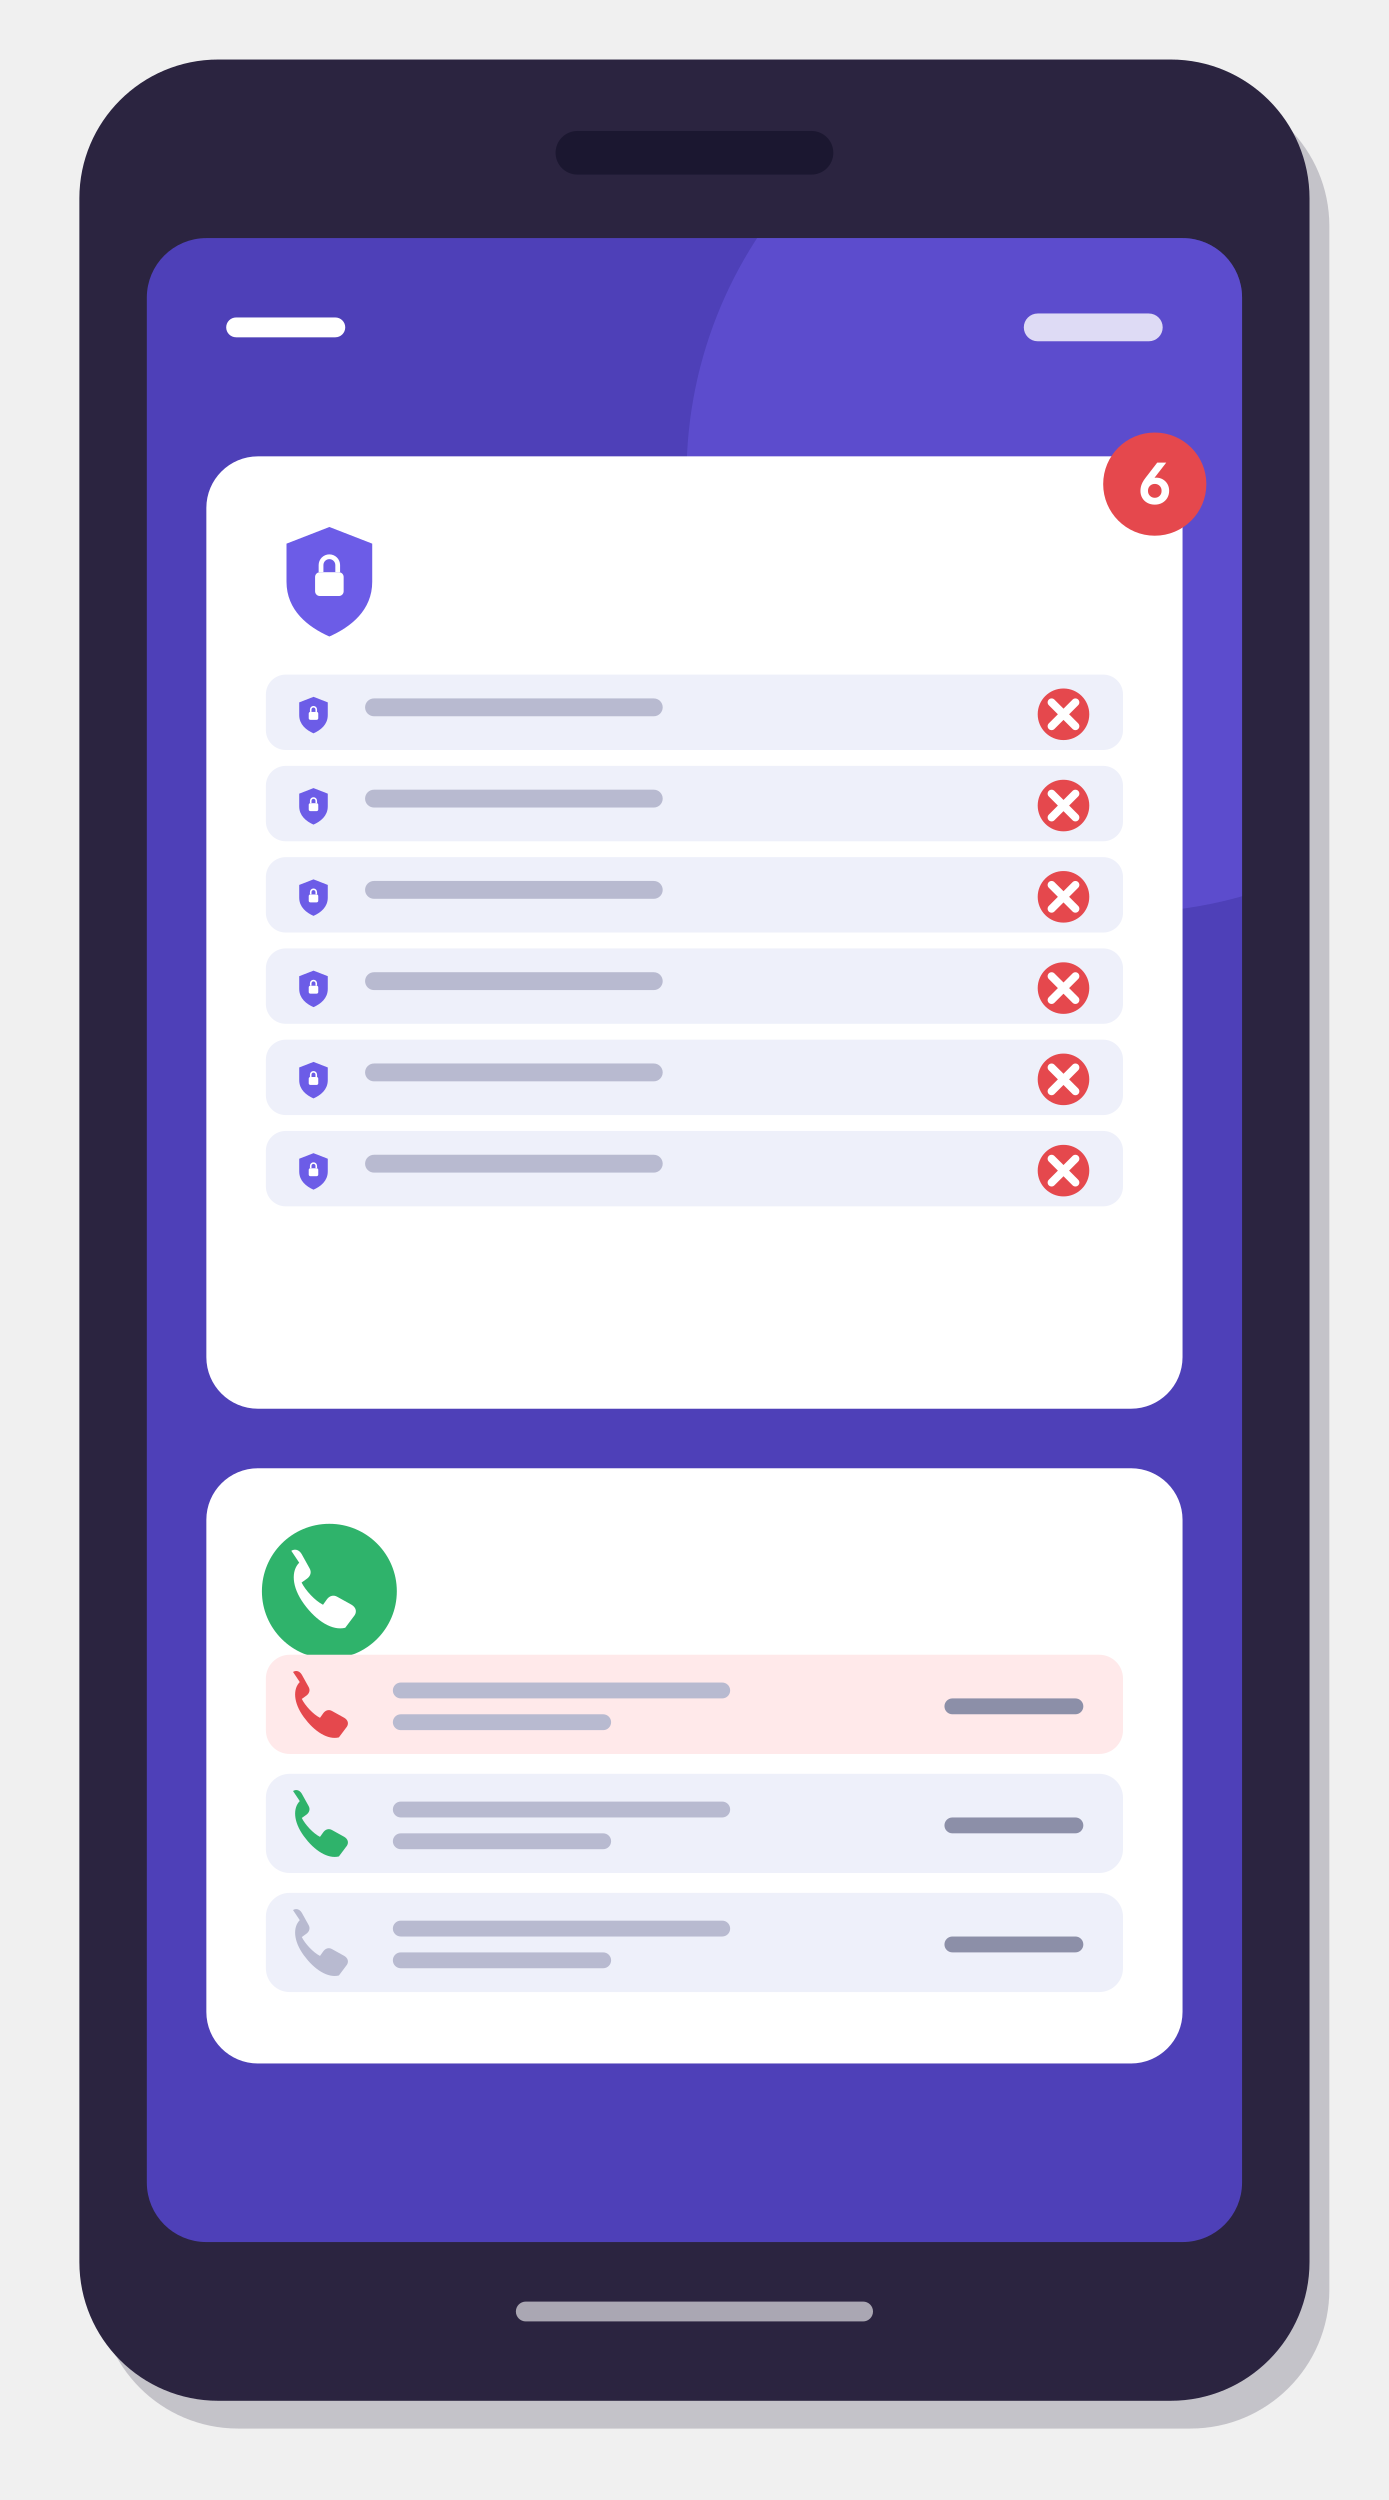
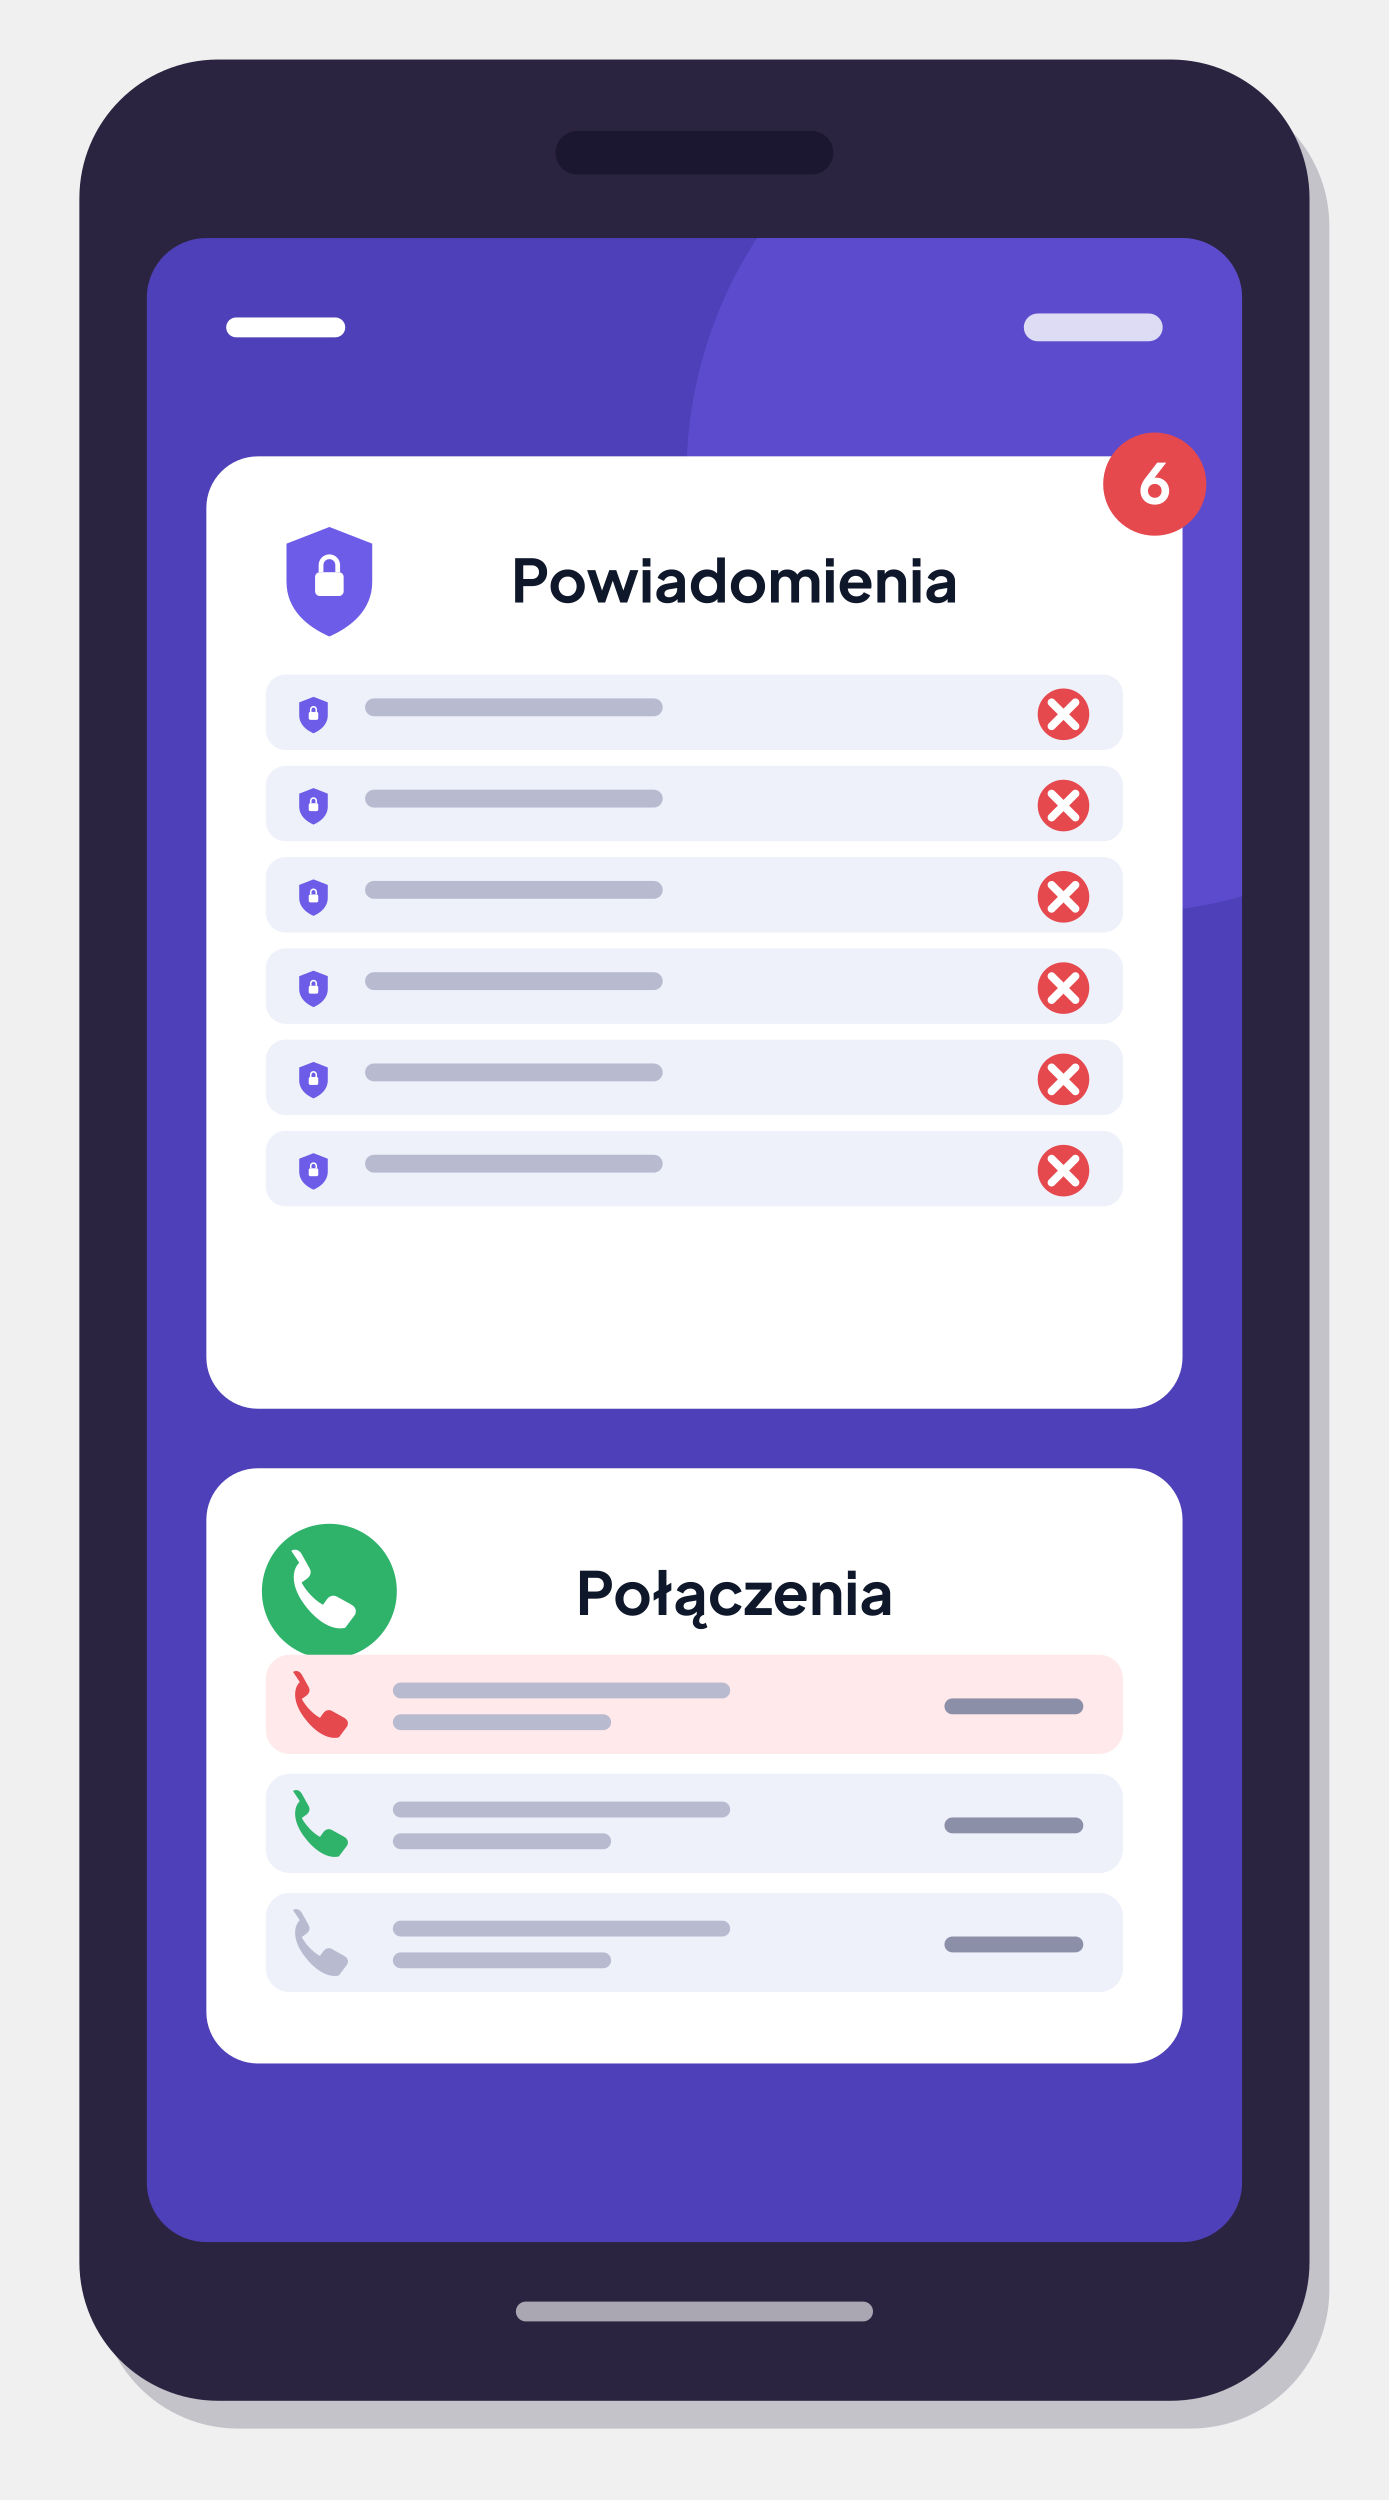
<svg xmlns="http://www.w3.org/2000/svg" id="static" viewBox="0 0 700 1260" width="700" height="1260">
  <style>
.a-blink{animation:a-blink 1.2s ease-in-out infinite}
.a-blink-slow{animation:a-blink 3s ease-in-out infinite}
.a-glow{animation:a-glow 5s ease-in-out infinite}
.a-pulse{animation:a-pulse 2.2s ease-in-out infinite}
.a-steam{animation:a-steam 2.8s ease-in-out infinite;transform-box:fill-box;transform-origin:center bottom}
.a-sway{animation:a-sway 6s ease-in-out infinite;transform-box:fill-box;transform-origin:center bottom}
.a-flutter{animation:a-flutter 4.5s ease-in-out infinite;transform-box:fill-box;transform-origin:center top}
.a-bounce{animation:a-bounce 2.6s ease-in-out infinite;transform-box:fill-box;transform-origin:center}
.a-ring{animation:a-ring 1.2s ease-in-out infinite;transform-box:fill-box;transform-origin:center}
.a-wave{animation:a-wave 1.2s ease-out infinite}
.a-grow{animation:a-grow .9s ease-in-out infinite;transform-box:fill-box;transform-origin:center}
.a-shimmer{animation:a-shimmer 3.5s ease-in-out infinite}
.d1{animation-delay:.35s}.d2{animation-delay:.7s}
@keyframes a-blink{0%,100%{opacity:1}50%{opacity:.2}}
@keyframes a-glow{0%,100%{opacity:1}50%{opacity:.65}}
@keyframes a-pulse{0%,100%{opacity:1}50%{opacity:.45}}
@keyframes a-steam{0%{opacity:0;transform:translateY(6px)}40%{opacity:.9}100%{opacity:0;transform:translateY(-10px)}}
@keyframes a-sway{0%,100%{transform:rotate(0)}50%{transform:rotate(1.6deg)}}
@keyframes a-flutter{0%,100%{transform:rotate(0)}50%{transform:rotate(-1.4deg)}}
@keyframes a-bounce{0%,70%,100%{transform:scale(1)}80%{transform:scale(1.18)}90%{transform:scale(.95)}}
@keyframes a-ring{0%,100%{transform:rotate(0)}10%{transform:rotate(-2.5deg)}20%{transform:rotate(2.5deg)}30%{transform:rotate(-2.5deg)}40%{transform:rotate(0)}}
@keyframes a-wave{0%{opacity:0}30%{opacity:1}100%{opacity:0}}
@keyframes a-grow{0%,100%{transform:scale(1)}50%{transform:scale(1.12)}}
@keyframes a-shimmer{0%,100%{opacity:.55}50%{opacity:1}}
@media (prefers-reduced-motion: reduce){*{animation:none!important}}
#static:target *{animation:none!important}
</style>
  <g id="item-ekran" transform="translate(40 30) scale(1)">
    <rect x="10" y="14" width="620" height="1180" rx="70" fill="#2B2440" opacity="0.22" />
    <rect width="620" height="1180" rx="70" fill="#2B2440" />
    <rect x="34" y="90" width="552" height="1010" rx="30" fill="#4E40B8" />
    <clipPath id="pht-clip-ekran">
      <rect x="34" y="90" width="552" height="1010" rx="30" />
    </clipPath>
    <circle clip-path="url(#pht-clip-ekran)" cx="526" cy="210" r="220" fill="#6C5CE7" opacity="0.45" />
    <rect x="240" y="36" width="140" height="22" rx="11" fill="#1B1730" />
    <rect x="74" y="130" width="60" height="10" rx="5" fill="#FFFFFF" />
    <rect x="476" y="128" width="70" height="14" rx="7" fill="#FFFFFF" opacity="0.8" />
    <rect x="64" y="200" width="492" height="480" rx="26" fill="#FFFFFF" />
    <g transform="translate(126 262)">
      <g transform="scale(0.6)">
        <path d="M0 -44 L36 -30 V2 C36 26 18 40 0 48 C-18 40 -36 26 -36 2 V-30 Z" fill="#6C5CE7" />
        <rect x="-12" y="-6" width="24" height="20" rx="4" fill="#FFFFFF" />
        <path d="M-7 -6 v-6 a7 7 0 0 1 14 0 v6" fill="none" stroke="#FFFFFF" stroke-width="4" />
      </g>
    </g>
    <rect x="94" y="310" width="432" height="38" rx="10" fill="#EEF0FA" />
    <g transform="translate(118 330)">
      <g transform="scale(0.2)">
        <path d="M0 -44 L36 -30 V2 C36 26 18 40 0 48 C-18 40 -36 26 -36 2 V-30 Z" fill="#6C5CE7" />
        <rect x="-12" y="-6" width="24" height="20" rx="4" fill="#FFFFFF" />
        <path d="M-7 -6 v-6 a7 7 0 0 1 14 0 v6" fill="none" stroke="#FFFFFF" stroke-width="4" />
      </g>
    </g>
    <rect x="144" y="322" width="150" height="9" rx="4.5" fill="#B8BAD0" />
    <g transform="translate(496 330)">
      <circle r="13" fill="#E5484D" />
      <path d="M-6 -6 L6 6 M6 -6 L-6 6" stroke="#FFFFFF" stroke-width="4" stroke-linecap="round" />
    </g>
    <rect x="94" y="356" width="432" height="38" rx="10" fill="#EEF0FA" />
    <g transform="translate(118 376)">
      <g transform="scale(0.2)">
        <path d="M0 -44 L36 -30 V2 C36 26 18 40 0 48 C-18 40 -36 26 -36 2 V-30 Z" fill="#6C5CE7" />
        <rect x="-12" y="-6" width="24" height="20" rx="4" fill="#FFFFFF" />
        <path d="M-7 -6 v-6 a7 7 0 0 1 14 0 v6" fill="none" stroke="#FFFFFF" stroke-width="4" />
      </g>
    </g>
    <rect x="144" y="368" width="150" height="9" rx="4.5" fill="#B8BAD0" />
    <g transform="translate(496 376)">
      <circle r="13" fill="#E5484D" />
      <path d="M-6 -6 L6 6 M6 -6 L-6 6" stroke="#FFFFFF" stroke-width="4" stroke-linecap="round" />
    </g>
    <rect x="94" y="402" width="432" height="38" rx="10" fill="#EEF0FA" />
    <g transform="translate(118 422)">
      <g transform="scale(0.2)">
        <path d="M0 -44 L36 -30 V2 C36 26 18 40 0 48 C-18 40 -36 26 -36 2 V-30 Z" fill="#6C5CE7" />
        <rect x="-12" y="-6" width="24" height="20" rx="4" fill="#FFFFFF" />
        <path d="M-7 -6 v-6 a7 7 0 0 1 14 0 v6" fill="none" stroke="#FFFFFF" stroke-width="4" />
      </g>
    </g>
    <rect x="144" y="414" width="150" height="9" rx="4.5" fill="#B8BAD0" />
    <g transform="translate(496 422)">
      <circle r="13" fill="#E5484D" />
      <path d="M-6 -6 L6 6 M6 -6 L-6 6" stroke="#FFFFFF" stroke-width="4" stroke-linecap="round" />
    </g>
    <rect x="94" y="448" width="432" height="38" rx="10" fill="#EEF0FA" />
    <g transform="translate(118 468)">
      <g transform="scale(0.2)">
        <path d="M0 -44 L36 -30 V2 C36 26 18 40 0 48 C-18 40 -36 26 -36 2 V-30 Z" fill="#6C5CE7" />
        <rect x="-12" y="-6" width="24" height="20" rx="4" fill="#FFFFFF" />
        <path d="M-7 -6 v-6 a7 7 0 0 1 14 0 v6" fill="none" stroke="#FFFFFF" stroke-width="4" />
      </g>
    </g>
    <rect x="144" y="460" width="150" height="9" rx="4.5" fill="#B8BAD0" />
    <g transform="translate(496 468)">
      <circle r="13" fill="#E5484D" />
      <path d="M-6 -6 L6 6 M6 -6 L-6 6" stroke="#FFFFFF" stroke-width="4" stroke-linecap="round" />
    </g>
    <rect x="94" y="494" width="432" height="38" rx="10" fill="#EEF0FA" />
    <g transform="translate(118 514)">
      <g transform="scale(0.2)">
        <path d="M0 -44 L36 -30 V2 C36 26 18 40 0 48 C-18 40 -36 26 -36 2 V-30 Z" fill="#6C5CE7" />
        <rect x="-12" y="-6" width="24" height="20" rx="4" fill="#FFFFFF" />
        <path d="M-7 -6 v-6 a7 7 0 0 1 14 0 v6" fill="none" stroke="#FFFFFF" stroke-width="4" />
      </g>
    </g>
    <rect x="144" y="506" width="150" height="9" rx="4.5" fill="#B8BAD0" />
    <g transform="translate(496 514)">
      <circle r="13" fill="#E5484D" />
      <path d="M-6 -6 L6 6 M6 -6 L-6 6" stroke="#FFFFFF" stroke-width="4" stroke-linecap="round" />
    </g>
    <rect x="94" y="540" width="432" height="38" rx="10" fill="#EEF0FA" />
    <g transform="translate(118 560)">
      <g transform="scale(0.2)">
        <path d="M0 -44 L36 -30 V2 C36 26 18 40 0 48 C-18 40 -36 26 -36 2 V-30 Z" fill="#6C5CE7" />
        <rect x="-12" y="-6" width="24" height="20" rx="4" fill="#FFFFFF" />
        <path d="M-7 -6 v-6 a7 7 0 0 1 14 0 v6" fill="none" stroke="#FFFFFF" stroke-width="4" />
      </g>
    </g>
    <rect x="144" y="552" width="150" height="9" rx="4.5" fill="#B8BAD0" />
    <g transform="translate(496 560)">
      <circle r="13" fill="#E5484D" />
      <path d="M-6 -6 L6 6 M6 -6 L-6 6" stroke="#FFFFFF" stroke-width="4" stroke-linecap="round" />
    </g>
    <g class="a-bounce">
      <circle cx="542" cy="214" r="26" fill="#E5484D" />
      <path d="M542.03 224.34L542.03 224.34Q539.90 224.34 538.26 223.44Q536.62 222.54 535.70 220.98Q534.78 219.41 534.78 217.42L534.78 217.42Q534.78 216.41 534.99 215.40Q535.20 214.40 535.77 213.25Q536.34 212.10 537.44 210.70L537.44 210.70L543.26 203.14L547.80 203.14L541.86 210.81Q542.22 210.73 542.67 210.73L542.67 210.73Q544.58 210.73 546.06 211.60Q547.54 212.46 548.40 213.96Q549.25 215.46 549.25 217.34L549.25 217.34Q549.25 219.35 548.33 220.93Q547.40 222.52 545.77 223.43Q544.13 224.34 542.03 224.34ZM542.03 220.89L542.03 220.89Q543.46 220.89 544.45 219.91Q545.44 218.93 545.44 217.39L545.44 217.39Q545.44 215.82 544.45 214.86Q543.46 213.89 542.03 213.89L542.03 213.89Q540.57 213.89 539.58 214.86Q538.58 215.82 538.58 217.39L538.58 217.39Q538.58 218.93 539.58 219.91Q540.57 220.89 542.03 220.89Z" fill="#FFFFFF" />
    </g>
    <rect x="64" y="710" width="492" height="300" rx="26" fill="#FFFFFF" />
    <g transform="translate(126 772)">
      <circle r="34" fill="#2FB36B" />
      <g transform="rotate(0) scale(0.4)">
        <path d="M-44 -30 c-10 10 -10 30 6 52 c16 22 36 34 52 30 l12 -16 c3 -5 1 -10 -4 -13 l-18 -10 c-5 -3 -10 -1 -13 3 l-5 7 c-10 -5 -22 -18 -27 -28 l7 -5 c4 -3 6 -8 3 -13 l-10 -18 c-3 -5 -8 -7 -13 -4 z" fill="#FFFFFF" transform="translate(6 -6)" />
      </g>
    </g>
    <rect x="94" y="804" width="432" height="50" rx="12" fill="#FFE9EA" />
    <g transform="translate(124 830)">
      <g transform="rotate(0) scale(0.34)">
        <path d="M-44 -30 c-10 10 -10 30 6 52 c16 22 36 34 52 30 l12 -16 c3 -5 1 -10 -4 -13 l-18 -10 c-5 -3 -10 -1 -13 3 l-5 7 c-10 -5 -22 -18 -27 -28 l7 -5 c4 -3 6 -8 3 -13 l-10 -18 c-3 -5 -8 -7 -13 -4 z" fill="#E5484D" transform="translate(6 -6)" />
      </g>
    </g>
    <rect x="158" y="818" width="170" height="8" rx="4" fill="#B8BAD0" />
    <rect x="158" y="834" width="110" height="8" rx="4" fill="#B8BAD0" />
    <rect x="436" y="826" width="70" height="8" rx="4" fill="#8C8FA8" />
    <rect x="94" y="864" width="432" height="50" rx="12" fill="#EEF0FA" />
    <g transform="translate(124 890)">
      <g transform="rotate(0) scale(0.34)">
        <path d="M-44 -30 c-10 10 -10 30 6 52 c16 22 36 34 52 30 l12 -16 c3 -5 1 -10 -4 -13 l-18 -10 c-5 -3 -10 -1 -13 3 l-5 7 c-10 -5 -22 -18 -27 -28 l7 -5 c4 -3 6 -8 3 -13 l-10 -18 c-3 -5 -8 -7 -13 -4 z" fill="#2FB36B" transform="translate(6 -6)" />
      </g>
    </g>
    <rect x="158" y="878" width="170" height="8" rx="4" fill="#B8BAD0" />
    <rect x="158" y="894" width="110" height="8" rx="4" fill="#B8BAD0" />
    <rect x="436" y="886" width="70" height="8" rx="4" fill="#8C8FA8" />
    <rect x="94" y="924" width="432" height="50" rx="12" fill="#EEF0FA" />
    <g transform="translate(124 950)">
      <g transform="rotate(0) scale(0.34)">
        <path d="M-44 -30 c-10 10 -10 30 6 52 c16 22 36 34 52 30 l12 -16 c3 -5 1 -10 -4 -13 l-18 -10 c-5 -3 -10 -1 -13 3 l-5 7 c-10 -5 -22 -18 -27 -28 l7 -5 c4 -3 6 -8 3 -13 l-10 -18 c-3 -5 -8 -7 -13 -4 z" fill="#B8BAD0" transform="translate(6 -6)" />
      </g>
    </g>
    <rect x="158" y="938" width="170" height="8" rx="4" fill="#B8BAD0" />
    <rect x="158" y="954" width="110" height="8" rx="4" fill="#B8BAD0" />
    <rect x="436" y="946" width="70" height="8" rx="4" fill="#8C8FA8" />
    <rect x="220" y="1130" width="180" height="10" rx="5" fill="#FFFFFF" opacity="0.6" />
  </g>
+   <g id="item-tekst-tytul-powiadomienia" transform="translate(214.2 269.6) scale(1)">
+     <path d="M49.51 34.07L45.43 34.07L45.43 11.72L53.77 11.72Q56.05 11.72 57.81 12.55Q59.56 13.37 60.55 14.95Q61.54 16.52 61.54 18.77L61.54 18.77Q61.54 21.02 60.54 22.59Q59.53 24.17 57.78 25.00Q56.02 25.82 53.77 25.82L53.77 25.82L49.51 25.82L49.51 34.07ZM49.51 15.32L49.51 22.22L53.83 22.22Q55.45 22.22 56.46 21.27Q57.46 20.33 57.46 18.77L57.46 18.77Q57.46 17.21 56.46 16.27Q55.45 15.32 53.83 15.32L53.83 15.32L49.51 15.32ZM71.92 34.43L71.92 34.43Q69.52 34.43 67.56 33.32Q65.59 32.21 64.44 30.29Q63.28 28.37 63.28 25.91L63.28 25.91Q63.28 23.45 64.44 21.53Q65.59 19.61 67.54 18.50Q69.49 17.39 71.92 17.39L71.92 17.39Q74.29 17.39 76.24 18.50Q78.19 19.61 79.36 21.53Q80.53 23.45 80.53 25.91L80.53 25.91Q80.53 28.37 79.36 30.30Q78.19 32.24 76.24 33.34Q74.29 34.43 71.92 34.43ZM71.92 30.83L71.92 30.83Q73.21 30.83 74.23 30.20Q75.25 29.57 75.84 28.46Q76.42 27.35 76.42 25.91L76.42 25.91Q76.42 24.50 75.84 23.39Q75.25 22.28 74.23 21.64Q73.21 20.99 71.92 20.99L71.92 20.99Q70.57 20.99 69.55 21.64Q68.53 22.28 67.95 23.39Q67.36 24.50 67.36 25.91L67.36 25.91Q67.36 27.35 67.95 28.46Q68.53 29.57 69.55 30.20Q70.57 30.83 71.92 30.83ZM90.79 34.07L87.31 34.07L81.70 17.75L85.84 17.75L89.23 28.04L92.89 17.75L96.37 17.75L99.97 28.04L103.39 17.75L107.53 17.75L101.92 34.07L98.41 34.07L94.63 23.06L90.79 34.07ZM113.62 15.92L109.69 15.92L109.69 11.72L113.62 11.72L113.62 15.92ZM113.62 34.07L109.69 34.07L109.69 17.75L113.62 17.75L113.62 34.07ZM122.20 34.43L122.20 34.43Q119.65 34.43 118.12 33.17Q116.59 31.91 116.59 29.75L116.59 29.75Q116.59 27.71 117.97 26.36Q119.35 25.01 122.23 24.53L122.23 24.53L127.09 23.75L127.09 23.21Q127.09 22.16 126.27 21.45Q125.44 20.75 124.09 20.75L124.09 20.75Q122.80 20.75 121.84 21.43Q120.88 22.10 120.43 23.21L120.43 23.21L117.22 21.65Q117.94 19.73 119.86 18.56Q121.78 17.39 124.24 17.39L124.24 17.39Q126.25 17.39 127.77 18.14Q129.28 18.89 130.15 20.20Q131.02 21.50 131.02 23.21L131.02 23.21L131.02 34.07L127.30 34.07L127.30 32.36Q125.38 34.43 122.20 34.43ZM120.67 29.60L120.67 29.60Q120.67 30.44 121.30 30.94Q121.93 31.43 122.92 31.43L122.92 31.43Q124.78 31.43 125.94 30.27Q127.09 29.12 127.09 27.41L127.09 27.41L127.09 26.75L122.98 27.44Q120.67 27.86 120.67 29.60ZM142.24 34.43L142.24 34.43Q139.87 34.43 138.00 33.30Q136.12 32.18 135.06 30.25Q133.99 28.31 133.99 25.91L133.99 25.91Q133.99 23.51 135.07 21.59Q136.15 19.67 138.01 18.53Q139.87 17.39 142.21 17.39L142.21 17.39Q143.77 17.39 145.04 17.91Q146.32 18.44 147.22 19.40L147.22 19.40L147.22 11.36L151.15 11.36L151.15 34.07L147.43 34.07L147.43 32.24Q146.56 33.32 145.19 33.88Q143.83 34.43 142.24 34.43ZM142.66 30.83L142.66 30.83Q143.98 30.83 145.01 30.20Q146.05 29.57 146.63 28.46Q147.22 27.35 147.22 25.91L147.22 25.91Q147.22 24.50 146.63 23.39Q146.05 22.28 145.01 21.64Q143.98 20.99 142.66 20.99L142.66 20.99Q141.34 20.99 140.29 21.64Q139.24 22.28 138.66 23.39Q138.07 24.50 138.07 25.91L138.07 25.91Q138.07 27.35 138.66 28.46Q139.24 29.57 140.29 30.20Q141.34 30.83 142.66 30.83ZM162.79 34.43L162.79 34.43Q160.39 34.43 158.42 33.32Q156.46 32.21 155.30 30.29Q154.15 28.37 154.15 25.91L154.15 25.91Q154.15 23.45 155.30 21.53Q156.46 19.61 158.41 18.50Q160.36 17.39 162.79 17.39L162.79 17.39Q165.16 17.39 167.11 18.50Q169.06 19.61 170.23 21.53Q171.40 23.45 171.40 25.91L171.40 25.91Q171.40 28.37 170.23 30.30Q169.06 32.24 167.11 33.34Q165.16 34.43 162.79 34.43ZM162.79 30.83L162.79 30.83Q164.08 30.83 165.10 30.20Q166.12 29.57 166.70 28.46Q167.29 27.35 167.29 25.91L167.29 25.91Q167.29 24.50 166.70 23.39Q166.12 22.28 165.10 21.64Q164.08 20.99 162.79 20.99L162.79 20.99Q161.44 20.99 160.42 21.64Q159.40 22.28 158.81 23.39Q158.23 24.50 158.23 25.91L158.23 25.91Q158.23 27.35 158.81 28.46Q159.40 29.57 160.42 30.20Q161.44 30.83 162.79 30.83ZM178.30 34.07L174.37 34.07L174.37 17.75L178.06 17.75L178.06 19.79Q178.72 18.59 179.92 17.99Q181.12 17.39 182.62 17.42L182.62 17.42Q184.27 17.39 185.60 18.11Q186.94 18.83 187.66 20.03L187.66 20.03Q188.50 18.71 189.81 18.05Q191.11 17.39 192.73 17.39L192.73 17.39Q194.47 17.39 195.83 18.19Q197.20 18.98 197.98 20.36Q198.76 21.74 198.76 23.57L198.76 23.57L198.76 34.07L194.83 34.07L194.83 24.50Q194.83 22.88 193.97 21.94Q193.12 20.99 191.68 20.99L191.68 20.99Q190.27 20.99 189.40 21.95Q188.53 22.91 188.53 24.50L188.53 24.50L188.53 34.07L184.60 34.07L184.60 24.50Q184.60 22.88 183.75 21.94Q182.89 20.99 181.45 20.99L181.45 20.99Q180.01 20.99 179.16 21.95Q178.30 22.91 178.30 24.50L178.30 24.50L178.30 34.07ZM206.02 15.92L202.09 15.92L202.09 11.72L206.02 11.72L206.02 15.92ZM206.02 34.07L202.09 34.07L202.09 17.75L206.02 17.75L206.02 34.07ZM217.39 34.43L217.39 34.43Q214.87 34.43 212.98 33.29Q211.09 32.15 210.04 30.21Q208.99 28.28 208.99 25.88L208.99 25.88Q208.99 23.45 210.06 21.53Q211.12 19.61 212.95 18.50Q214.78 17.39 217.09 17.39L217.09 17.39Q219.61 17.39 221.38 18.48Q223.15 19.58 224.09 21.38Q225.04 23.18 225.04 25.37L225.04 25.37Q225.04 25.82 225.00 26.26Q224.95 26.69 224.83 27.02L224.83 27.02L213.07 27.02Q213.25 28.85 214.45 29.91Q215.65 30.98 217.42 30.98L217.42 30.98Q218.77 30.98 219.72 30.41Q220.66 29.84 221.20 28.88L221.20 28.88L224.38 30.44Q223.63 32.18 221.75 33.30Q219.88 34.43 217.39 34.43ZM217.09 20.63L217.09 20.63Q215.62 20.63 214.56 21.52Q213.49 22.40 213.16 24.02L213.16 24.02L220.84 24.02Q220.72 22.52 219.69 21.58Q218.65 20.63 217.09 20.63ZM231.94 34.07L228.01 34.07L228.01 17.75L231.70 17.75L231.70 19.76Q232.36 18.59 233.56 17.99Q234.76 17.39 236.32 17.39L236.32 17.39Q238.12 17.39 239.50 18.19Q240.88 18.98 241.67 20.36Q242.47 21.74 242.47 23.57L242.47 23.57L242.47 34.07L238.54 34.07L238.54 24.50Q238.54 22.88 237.62 21.94Q236.71 20.99 235.24 20.99L235.24 20.99Q233.77 20.99 232.85 21.95Q231.94 22.91 231.94 24.50L231.94 24.50L231.94 34.07ZM249.73 15.92L245.80 15.92L245.80 11.72L249.73 11.72L249.73 15.92ZM249.73 34.07L245.80 34.07L245.80 17.75L249.73 17.75L249.73 34.07ZM258.31 34.43L258.31 34.43Q255.76 34.43 254.23 33.17Q252.70 31.91 252.70 29.75L252.70 29.75Q252.70 27.71 254.08 26.36Q255.46 25.01 258.34 24.53L258.34 24.53L263.20 23.75L263.20 23.21Q263.20 22.16 262.38 21.45Q261.55 20.75 260.20 20.75L260.20 20.75Q258.91 20.75 257.95 21.43Q256.99 22.10 256.54 23.21L256.54 23.21L253.33 21.65Q254.05 19.73 255.97 18.56Q257.89 17.39 260.35 17.39L260.35 17.39Q262.36 17.39 263.88 18.14Q265.39 18.89 266.26 20.20Q267.13 21.50 267.13 23.21L267.13 23.21L267.13 34.07L263.41 34.07L263.41 32.36Q261.49 34.43 258.31 34.43ZM256.78 29.60L256.78 29.60Q256.78 30.44 257.41 30.94Q258.04 31.43 259.03 31.43L259.03 31.43Q260.89 31.43 262.04 30.27Q263.20 29.12 263.20 27.41L263.20 27.41L263.20 26.75L259.09 27.44Q256.78 27.86 256.78 29.60Z" fill="#0F172A" />
+   </g>
+   <g id="item-tekst-tytul-rejestr" transform="translate(214.2 779.9) scale(1)">
+     <path d="M82.18 34.07L78.10 34.07L78.10 11.72L86.44 11.72Q88.72 11.72 90.47 12.55Q92.23 13.37 93.22 14.95Q94.21 16.52 94.21 18.77L94.21 18.77Q94.21 21.02 93.20 22.59Q92.20 24.17 90.44 25.00Q88.69 25.82 86.44 25.82L86.44 25.82L82.18 25.82L82.18 34.07ZM82.18 15.32L82.18 22.22L86.50 22.22Q88.12 22.22 89.13 21.27Q90.13 20.33 90.13 18.77L90.13 18.77Q90.13 17.21 89.13 16.27Q88.12 15.32 86.50 15.32L86.50 15.32L82.18 15.32ZM104.59 34.43L104.59 34.43Q102.19 34.43 100.22 33.32Q98.26 32.21 97.11 30.29Q95.95 28.37 95.95 25.91L95.95 25.91Q95.95 23.45 97.11 21.53Q98.26 19.61 100.21 18.50Q102.16 17.39 104.59 17.39L104.59 17.39Q106.96 17.39 108.91 18.50Q110.86 19.61 112.03 21.53Q113.20 23.45 113.20 25.91L113.20 25.91Q113.20 28.37 112.03 30.30Q110.86 32.24 108.91 33.34Q106.96 34.43 104.59 34.43ZM104.59 30.83L104.59 30.83Q105.88 30.83 106.90 30.20Q107.92 29.57 108.50 28.46Q109.09 27.35 109.09 25.91L109.09 25.91Q109.09 24.50 108.50 23.39Q107.92 22.28 106.90 21.64Q105.88 20.99 104.59 20.99L104.59 20.99Q103.24 20.99 102.22 21.64Q101.20 22.28 100.61 23.39Q100.03 24.50 100.03 25.91L100.03 25.91Q100.03 27.35 100.61 28.46Q101.20 29.57 102.22 30.20Q103.24 30.83 104.59 30.83ZM121.69 34.07L117.76 34.07L117.76 25.37L115.24 26.84L115.24 23L117.76 21.53L117.76 11.36L121.69 11.36L121.69 19.22L124.15 17.78L124.15 21.62L121.69 23.09L121.69 34.07ZM131.86 34.43L131.86 34.43Q129.31 34.43 127.78 33.17Q126.25 31.91 126.25 29.75L126.25 29.75Q126.25 27.71 127.63 26.36Q129.01 25.01 131.89 24.53L131.89 24.53L136.75 23.75L136.75 23.21Q136.75 22.16 135.92 21.45Q135.10 20.75 133.75 20.75L133.75 20.75Q132.46 20.75 131.50 21.43Q130.54 22.10 130.09 23.21L130.09 23.21L126.88 21.65Q127.60 19.73 129.52 18.56Q131.44 17.39 133.90 17.39L133.90 17.39Q135.91 17.39 137.42 18.14Q138.94 18.89 139.81 20.20Q140.68 21.50 140.68 23.21L140.68 23.21L140.68 34.07L136.96 34.07L136.96 32.36Q135.04 34.43 131.86 34.43ZM130.33 29.60L130.33 29.60Q130.33 30.44 130.96 30.94Q131.59 31.43 132.58 31.43L132.58 31.43Q134.44 31.43 135.59 30.27Q136.75 29.12 136.75 27.41L136.75 27.41L136.75 26.75L132.64 27.44Q130.33 27.86 130.33 29.60ZM139.15 41.18L139.15 41.18Q137.26 41.18 136.12 40.16Q134.98 39.14 134.98 37.61L134.98 37.61Q134.98 35.90 136.09 34.59Q137.20 33.29 139.51 32.90L139.51 32.90L140.38 32.90L140.38 34.07Q139.45 34.25 138.82 35.08Q138.19 35.90 138.19 37.04L138.19 37.04Q138.19 37.79 138.68 38.18Q139.18 38.57 139.78 38.57L139.78 38.57Q140.29 38.57 140.68 38.42Q141.07 38.27 141.49 37.94L141.49 37.94L142.33 40.19Q141.70 40.64 140.92 40.91Q140.14 41.18 139.15 41.18ZM152.17 34.43L152.17 34.43Q149.71 34.43 147.79 33.30Q145.87 32.18 144.76 30.25Q143.65 28.31 143.65 25.88L143.65 25.88Q143.65 23.45 144.76 21.55Q145.87 19.64 147.79 18.52Q149.71 17.39 152.17 17.39L152.17 17.39Q153.91 17.39 155.41 18.01Q156.91 18.62 157.99 19.70Q159.07 20.78 159.58 22.22L159.58 22.22L156.13 23.72Q155.68 22.49 154.61 21.74Q153.55 20.99 152.17 20.99L152.17 20.99Q150.88 20.99 149.88 21.64Q148.87 22.28 148.30 23.38Q147.73 24.47 147.73 25.91L147.73 25.91Q147.73 27.35 148.30 28.46Q148.87 29.57 149.88 30.20Q150.88 30.83 152.17 30.83L152.17 30.83Q153.58 30.83 154.61 30.09Q155.65 29.36 156.13 28.07L156.13 28.07L159.58 29.63Q159.10 31.04 158.02 32.12Q156.94 33.20 155.44 33.81Q153.94 34.43 152.17 34.43ZM174.76 34.07L161.14 34.07L161.14 30.89L169.45 21.26L161.56 21.26L161.56 17.75L174.70 17.75L174.70 20.96L166.57 30.59L174.76 30.59L174.76 34.07ZM184.72 34.43L184.72 34.43Q182.20 34.43 180.31 33.29Q178.42 32.15 177.37 30.21Q176.32 28.28 176.32 25.88L176.32 25.88Q176.32 23.45 177.38 21.53Q178.45 19.61 180.28 18.50Q182.11 17.39 184.42 17.39L184.42 17.39Q186.94 17.39 188.71 18.48Q190.48 19.58 191.42 21.38Q192.37 23.18 192.37 25.37L192.37 25.37Q192.37 25.82 192.32 26.26Q192.28 26.69 192.16 27.02L192.16 27.02L180.40 27.02Q180.58 28.85 181.78 29.91Q182.98 30.98 184.75 30.98L184.75 30.98Q186.10 30.98 187.04 30.41Q187.99 29.84 188.53 28.88L188.53 28.88L191.71 30.44Q190.96 32.18 189.08 33.30Q187.21 34.43 184.72 34.43ZM184.42 20.63L184.42 20.63Q182.95 20.63 181.88 21.52Q180.82 22.40 180.49 24.02L180.49 24.02L188.17 24.02Q188.05 22.52 187.01 21.58Q185.98 20.63 184.42 20.63ZM199.27 34.07L195.34 34.07L195.34 17.75L199.03 17.75L199.03 19.76Q199.69 18.59 200.89 17.99Q202.09 17.39 203.65 17.39L203.65 17.39Q205.45 17.39 206.83 18.19Q208.21 18.98 209.00 20.36Q209.80 21.74 209.80 23.57L209.80 23.57L209.80 34.07L205.87 34.07L205.87 24.50Q205.87 22.88 204.95 21.94Q204.04 20.99 202.57 20.99L202.57 20.99Q201.10 20.99 200.19 21.95Q199.27 22.91 199.27 24.50L199.27 24.50L199.27 34.07ZM217.06 15.92L213.13 15.92L213.13 11.72L217.06 11.72L217.06 15.92ZM217.06 34.07L213.13 34.07L213.13 17.75L217.06 17.75L217.06 34.07ZM225.64 34.43L225.64 34.43Q223.09 34.43 221.56 33.17Q220.03 31.91 220.03 29.75L220.03 29.75Q220.03 27.71 221.41 26.36Q222.79 25.01 225.67 24.53L225.67 24.53L230.53 23.75L230.53 23.21Q230.53 22.16 229.70 21.45Q228.88 20.75 227.53 20.75L227.53 20.75Q226.24 20.75 225.28 21.43Q224.32 22.10 223.87 23.21L223.87 23.21L220.66 21.65Q221.38 19.73 223.30 18.56Q225.22 17.39 227.68 17.39L227.68 17.39Q229.69 17.39 231.20 18.14Q232.72 18.89 233.59 20.20Q234.46 21.50 234.46 23.21L234.46 23.21L234.46 34.07L230.74 34.07L230.74 32.36Q228.82 34.43 225.64 34.43ZM224.11 29.60L224.11 29.60Q224.11 30.44 224.74 30.94Q225.37 31.43 226.36 31.43L226.36 31.43Q228.22 31.43 229.37 30.27Q230.53 29.12 230.53 27.41L230.53 27.41L230.53 26.75L226.42 27.44Q224.11 27.86 224.11 29.60Z" fill="#0F172A" />
+   </g>
</svg>
